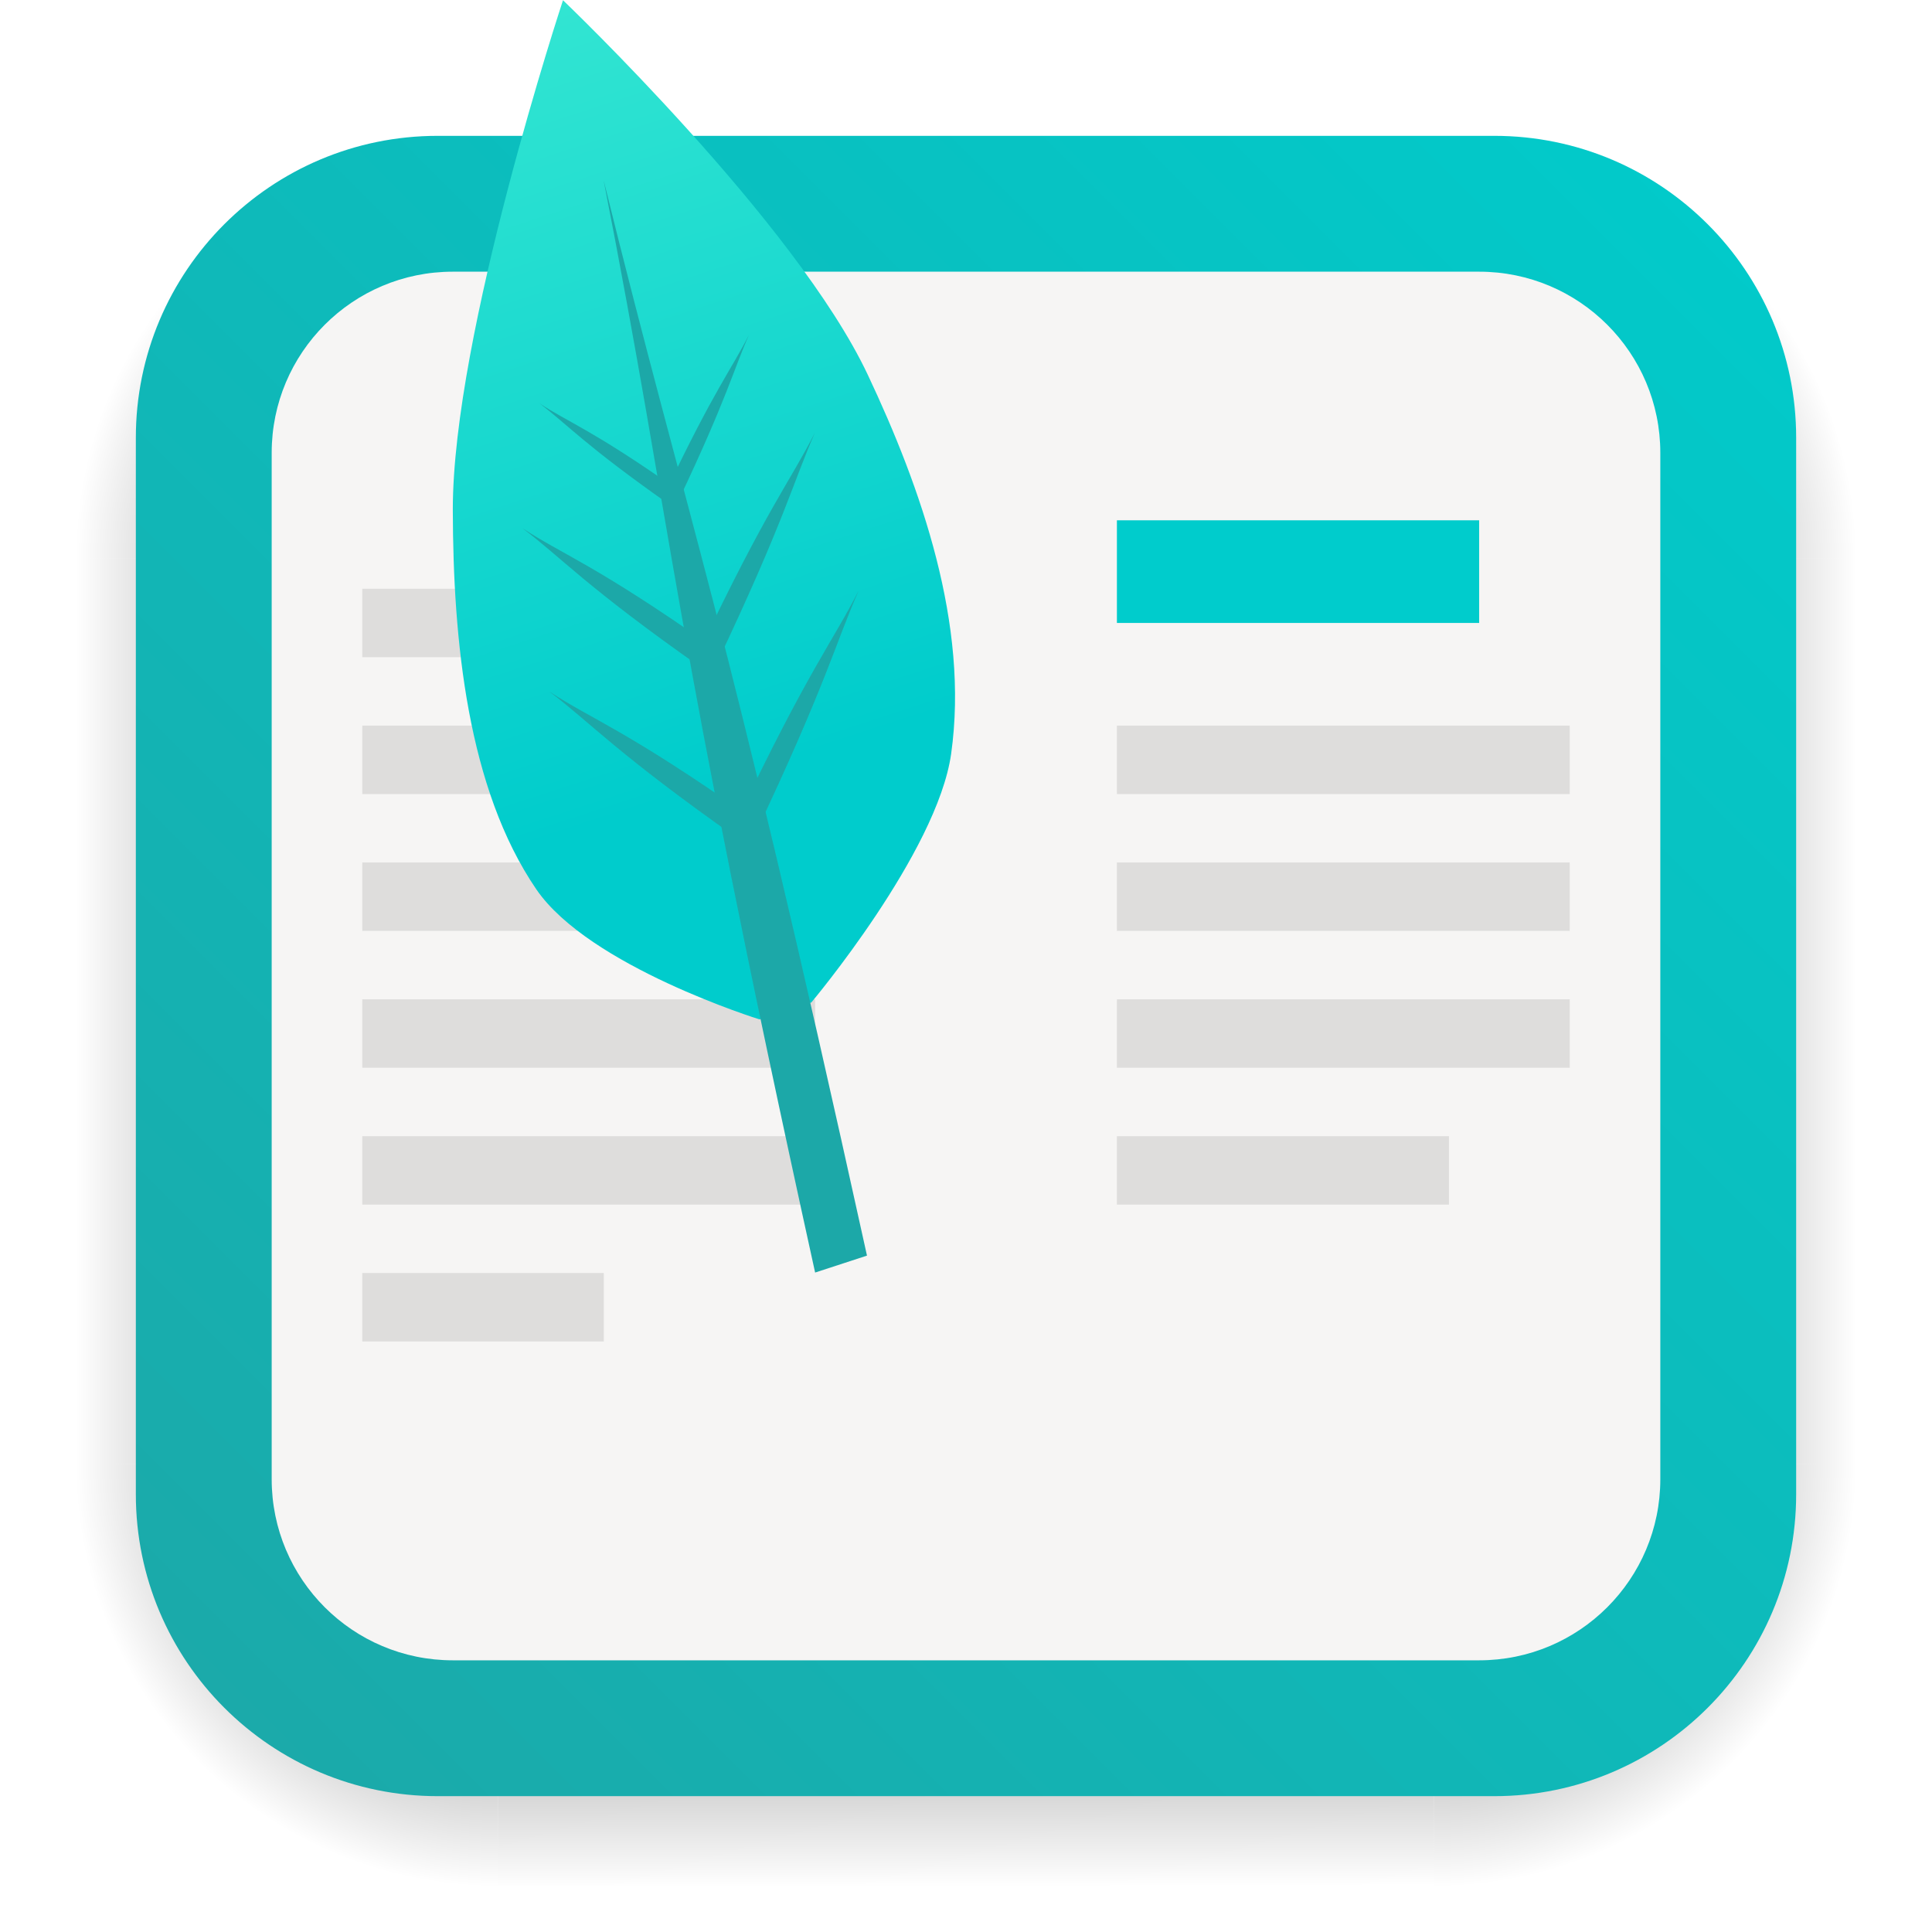
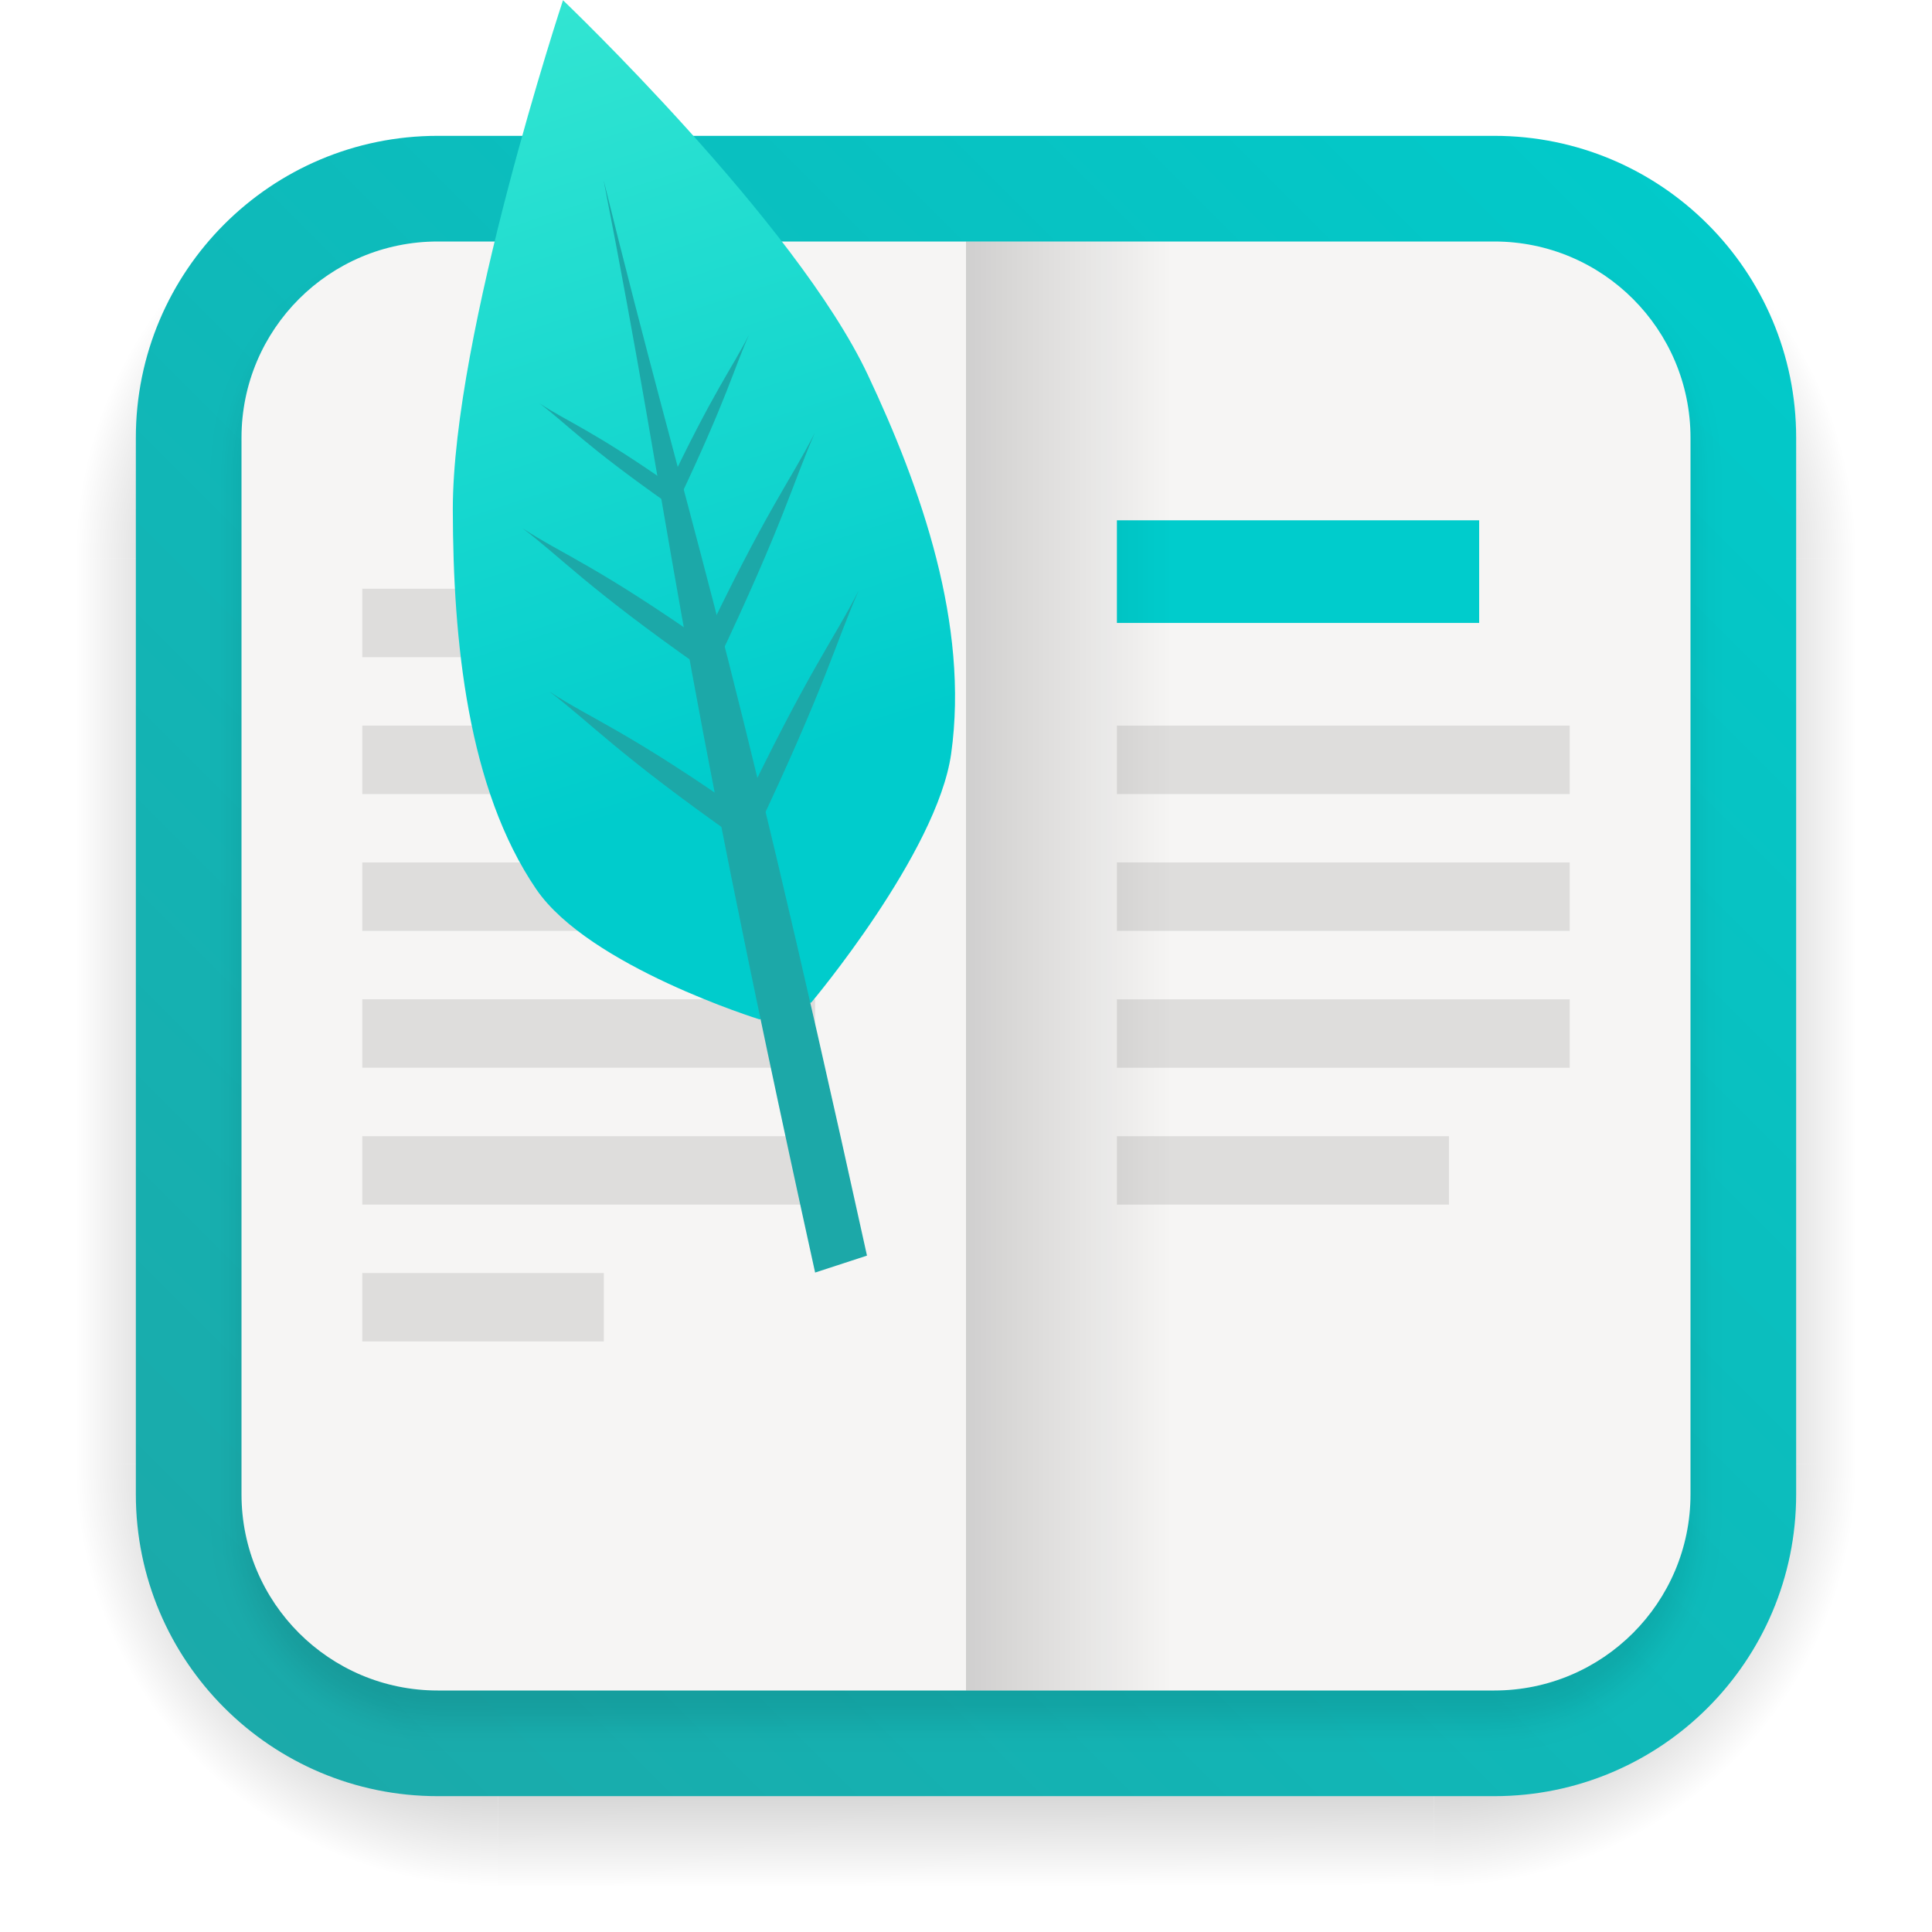
- <svg xmlns="http://www.w3.org/2000/svg" width="64" height="64" version="1.1" id="svg20">
+ <svg xmlns="http://www.w3.org/2000/svg" xmlns:xlink="http://www.w3.org/1999/xlink" width="64" height="64" version="1.1" id="svg20">
  <defs id="defs4">
    <filter id="filter1057" x="-0.027" y="-0.027" width="1.054" height="1.054" color-interpolation-filters="sRGB">
      <feGaussianBlur stdDeviation="0.619" id="feGaussianBlur1" />
    </filter>
    <linearGradient id="linearGradient1053" x1="-127" x2="-72" y1="60" y2="5" gradientTransform="translate(132,-1.01)" gradientUnits="userSpaceOnUse">
      <stop stop-color="#1ca8a8" offset="0" id="stop1" />
      <stop stop-color="#0cc" offset="1" id="stop2" />
    </linearGradient>
    <linearGradient id="linearGradient18767" x1="59.092" x2="46.289" y1="216.78" y2="169" gradientTransform="matrix(.4447 0 0 .5416 -1.938 -91.511)" gradientUnits="userSpaceOnUse">
      <stop stop-color="#0cc" offset="0" id="stop3" />
      <stop stop-color="#32e5d2" offset="1" id="stop4" />
    </linearGradient>
    <radialGradient id="gradient_ds_br" cx="0" cy="0" r="1" gradientUnits="userSpaceOnUse" gradientTransform="matrix(13.9984,0.00477622,-0.00477841,14.0048,47.5016,48.4952)">
-       <stop offset="0.65" id="stop1" />
-       <stop offset="1" stop-opacity="0" id="stop2" />
-     </radialGradient>
-     <linearGradient id="gradient_ds_b" x1="30.449" y1="48.5" x2="30.492" y2="62.5" gradientUnits="userSpaceOnUse">
-       <stop offset="0.654" id="stop3" />
-       <stop offset="1" stop-opacity="0" id="stop4" />
-     </linearGradient>
-     <radialGradient id="gradient_ds_bl" cx="0" cy="0" r="1" gradientUnits="userSpaceOnUse" gradientTransform="matrix(0,14,-14,0,16.5,48.5)">
      <stop offset="0.65" id="stop5" />
      <stop offset="1" stop-opacity="0" id="stop6" />
    </radialGradient>
-     <linearGradient id="gradient_ds_r" x1="47.5" y1="33.5" x2="61.5" y2="33.501" gradientUnits="userSpaceOnUse">
-       <stop offset="0.649" id="stop7" />
+     <linearGradient id="gradient_ds_b" x1="30.449" y1="48.5" x2="30.492" y2="62.5" gradientUnits="userSpaceOnUse">
+       <stop offset="0.654" id="stop7" />
      <stop offset="1" stop-opacity="0" id="stop8" />
    </linearGradient>
+     <radialGradient id="gradient_ds_bl" cx="0" cy="0" r="1" gradientUnits="userSpaceOnUse" gradientTransform="matrix(0,14,-14,0,16.5,48.5)">
+       <stop offset="0.65" id="stop9" />
+       <stop offset="1" stop-opacity="0" id="stop10" />
+     </radialGradient>
+     <linearGradient id="gradient_ds_r" x1="47.5" y1="33.5" x2="61.5" y2="33.501" gradientUnits="userSpaceOnUse">
+       <stop offset="0.649" id="stop11" />
+       <stop offset="1" stop-opacity="0" id="stop12" />
+     </linearGradient>
    <linearGradient id="gradient_ds_l" x1="16.5" y1="33.895" x2="2.5" y2="33.895" gradientUnits="userSpaceOnUse">
-       <stop offset="0.649" id="stop9" />
-       <stop offset="1" stop-opacity="0" id="stop10" />
-     </linearGradient>
-     <radialGradient id="gradient_ds_tr" cx="0" cy="0" r="1" gradientTransform="matrix(0.00843236,-14,14.0084,0.0189842,47.4916,18.5)" gradientUnits="userSpaceOnUse">
-       <stop offset="0.65" id="stop11" />
-       <stop offset="1" stop-opacity="0" id="stop12" />
-     </radialGradient>
-     <linearGradient id="gradient_ds_t" x1="29.98" y1="18.5" x2="29.916" y2="4.5" gradientUnits="userSpaceOnUse">
      <stop offset="0.649" id="stop13" />
      <stop offset="1" stop-opacity="0" id="stop14" />
    </linearGradient>
-     <radialGradient id="gradient_ds_tl" cx="0" cy="0" r="1" gradientTransform="matrix(-0.00843236,-14,-14.0084,0.0189842,16.5084,18.5)" gradientUnits="userSpaceOnUse">
+     <radialGradient id="gradient_ds_tr" cx="0" cy="0" r="1" gradientTransform="matrix(0.00843236,-14,14.0084,0.0189842,47.4916,18.5)" gradientUnits="userSpaceOnUse">
      <stop offset="0.65" id="stop15" />
      <stop offset="1" stop-opacity="0" id="stop16" />
    </radialGradient>
+     <linearGradient id="gradient_ds_t" x1="29.98" y1="18.5" x2="29.916" y2="4.5" gradientUnits="userSpaceOnUse">
+       <stop offset="0.649" id="stop17" />
+       <stop offset="1" stop-opacity="0" id="stop18" />
+     </linearGradient>
+     <radialGradient id="gradient_ds_tl" cx="0" cy="0" r="1" gradientTransform="matrix(-0.00843236,-14,-14.0084,0.0189842,16.5084,18.5)" gradientUnits="userSpaceOnUse">
+       <stop offset="0.65" id="stop19" />
+       <stop offset="1" stop-opacity="0" id="stop20" />
+     </radialGradient>
+     <linearGradient xlink:href="#linearGradient19" id="linearGradient20" x1="32" y1="32" x2="55" y2="32" gradientUnits="userSpaceOnUse" gradientTransform="matrix(1,0,0,1.043478,0,-1.391304)" />
+     <linearGradient id="linearGradient19">
+       <stop style="stop-color:#000000;stop-opacity:0.154;" offset="0" id="stop19-3" />
+       <stop style="stop-color:#000000;stop-opacity:0;" offset="0.297" id="stop20-6" />
+     </linearGradient>
+     <filter style="color-interpolation-filters:sRGB" id="filter1" x="-0.027" y="-0.027" width="1.054" height="1.054">
+       <feGaussianBlur stdDeviation="0.54" id="feGaussianBlur2" />
+     </filter>
  </defs>
  <g id="ds" opacity="0.25">
    <path id="ds-br" d="m 47.5,48.5 h 14 v 14 h -14 z" fill="url(#gradient_ds_br)" style="fill:url(#gradient_ds_br)" />
    <path id="ds-b" d="m 16.5,48.5 h 31 v 14 h -31 z" fill="url(#gradient_ds_b)" style="fill:url(#gradient_ds_b)" />
    <path id="ds-bl" d="m 2.5,48.5 h 14 v 14 h -14 z" fill="url(#gradient_ds_bl)" style="fill:url(#gradient_ds_bl)" />
    <path id="ds-r" d="m 47.5,18.5 h 14 v 30 h -14 z" fill="url(#gradient_ds_r)" style="fill:url(#gradient_ds_r)" />
    <path id="ds-l" d="m 2.5,18.5 h 14 v 30 h -14 z" fill="url(#gradient_ds_l)" style="fill:url(#gradient_ds_l)" />
    <path id="ds-tr" d="m 47.5,4.5 h 14 v 14 h -14 z" fill="url(#gradient_ds_tr)" style="fill:url(#gradient_ds_tr)" />
    <path id="ds-t" d="m 16.5,4.5 h 31 v 14 h -31 z" fill="url(#gradient_ds_t)" style="fill:url(#gradient_ds_t)" />
    <path id="ds-tl" d="m 16.5,4.5 h -14 v 14 h 14 z" fill="url(#gradient_ds_tl)" style="fill:url(#gradient_ds_tl)" />
  </g>
  <rect x="4.5" y="4.5" width="55" height="55" fill="url(#linearGradient1053)" stroke-width="2.744" id="bg" style="fill:url(#linearGradient1053);stroke-linecap:round" rx="10" />
  <g id="art">
-     <rect x="9" y="9" width="46" height="46" ry="6" fill="#f6f5f4" stroke-width="2.295" id="rect6" style="stroke-linecap:round" />
+     <rect x="8" y="9" width="48" height="48" ry="6.5" fill="#f6f5f4" stroke-width="2.395" id="rect6-6" style="fill:#000000;fill-opacity:1;stroke-linecap:round;filter:url(#filter1);opacity:0.1" />
+     <rect x="8" y="8" width="48" height="48" ry="6.5" fill="#f6f5f4" stroke-width="2.395" id="rect6" style="stroke-linecap:round" />
    <rect x="12.001" y="19.503" width="15" height="2.267" rx="0" ry="0" opacity=".1" id="rect7" />
    <rect x="12.001" y="24.037" width="15" height="2.267" rx="0" ry="0" opacity=".1" id="rect8" />
    <rect x="12.001" y="28.57" width="15" height="2.267" rx="0" ry="0" opacity=".1" id="rect9" />
    <rect x="12.001" y="33.103" width="15" height="2.267" rx="0" ry="0" opacity=".1" id="rect10" />
    <rect x="12.001" y="37.637" width="15" height="2.267" rx="0" ry="0" opacity=".1" id="rect11" />
    <rect x="12.001" y="42.17" width="8.001" height="2.267" rx="0" ry="0" opacity=".1" id="rect12" />
    <rect x="36.999" y="17.236" width="12" height="3.4" rx="0" ry="0" fill="#0cc" id="rect13" />
    <rect x="36.999" y="24.037" width="15" height="2.267" rx="0" ry="0" opacity=".1" id="rect14" />
    <rect x="36.999" y="28.57" width="15" height="2.267" rx="0" ry="0" opacity=".1" id="rect15" />
    <rect x="36.999" y="33.104" width="15" height="2.267" rx="0" ry="0" opacity=".1" id="rect16" />
    <rect x="36.999" y="37.637" width="11" height="2.267" rx="0" ry="0" opacity=".1" id="rect17" />
    <path d="m18.65 8e-3s-3.66 11.068-3.65 16.89c8e-3 4.333 0.49 9.222 2.763 12.557 1.745 2.56 7.395 4.313 7.395 4.313l1.718-0.56s4.17-4.96 4.632-8.238c0.6-4.272-0.99-8.8-2.762-12.556-2.381-5.05-10.096-12.406-10.096-12.406z" fill="url(#linearGradient18767)" id="path17" />
    <g fill="#1ca8a8" id="g20">
      <path d="m27.002 42.155c-4.79-21.774-4.664-24.205-7.007-36.188 2.904 11.755 3.934 13.853 8.725 35.627z" id="path18" />
      <path d="m22.055 16.291c1.609-3.39 2.185-4.07 2.755-5.198-0.516 1.166-0.728 2.101-2.336 5.492zm1.115 5.264c2.232-4.71 3.033-5.653 3.824-7.22-0.714 1.62-1.01 2.919-3.244 7.628zm1.228 5.647c2.363-4.983 3.209-5.981 4.046-7.638-0.757 1.714-1.07 3.087-3.43 8.07z" id="path19" />
      <path d="m22.387 16.184c-2.786-1.957-3.563-2.194-4.52-2.825 0.924 0.696 1.492 1.377 4.277 3.334zm1.195 5.238c-3.867-2.72-4.947-3.051-6.276-3.925 1.285 0.967 2.072 1.913 5.94 4.631zm1.254 5.636c-4.09-2.878-5.234-3.227-6.64-4.151 1.36 1.024 2.195 2.022 6.286 4.9z" id="path20" />
    </g>
+     <path id="rect6-9" style="fill:url(#linearGradient20);stroke-width:1.022;stroke-linecap:round" d="M 32,8 V 56 h 17 c 3.324,0 6,-2.792 6,-6.261 V 14.261 C 55,10.792 52.324,8 49,8 Z" />
  </g>
</svg>
